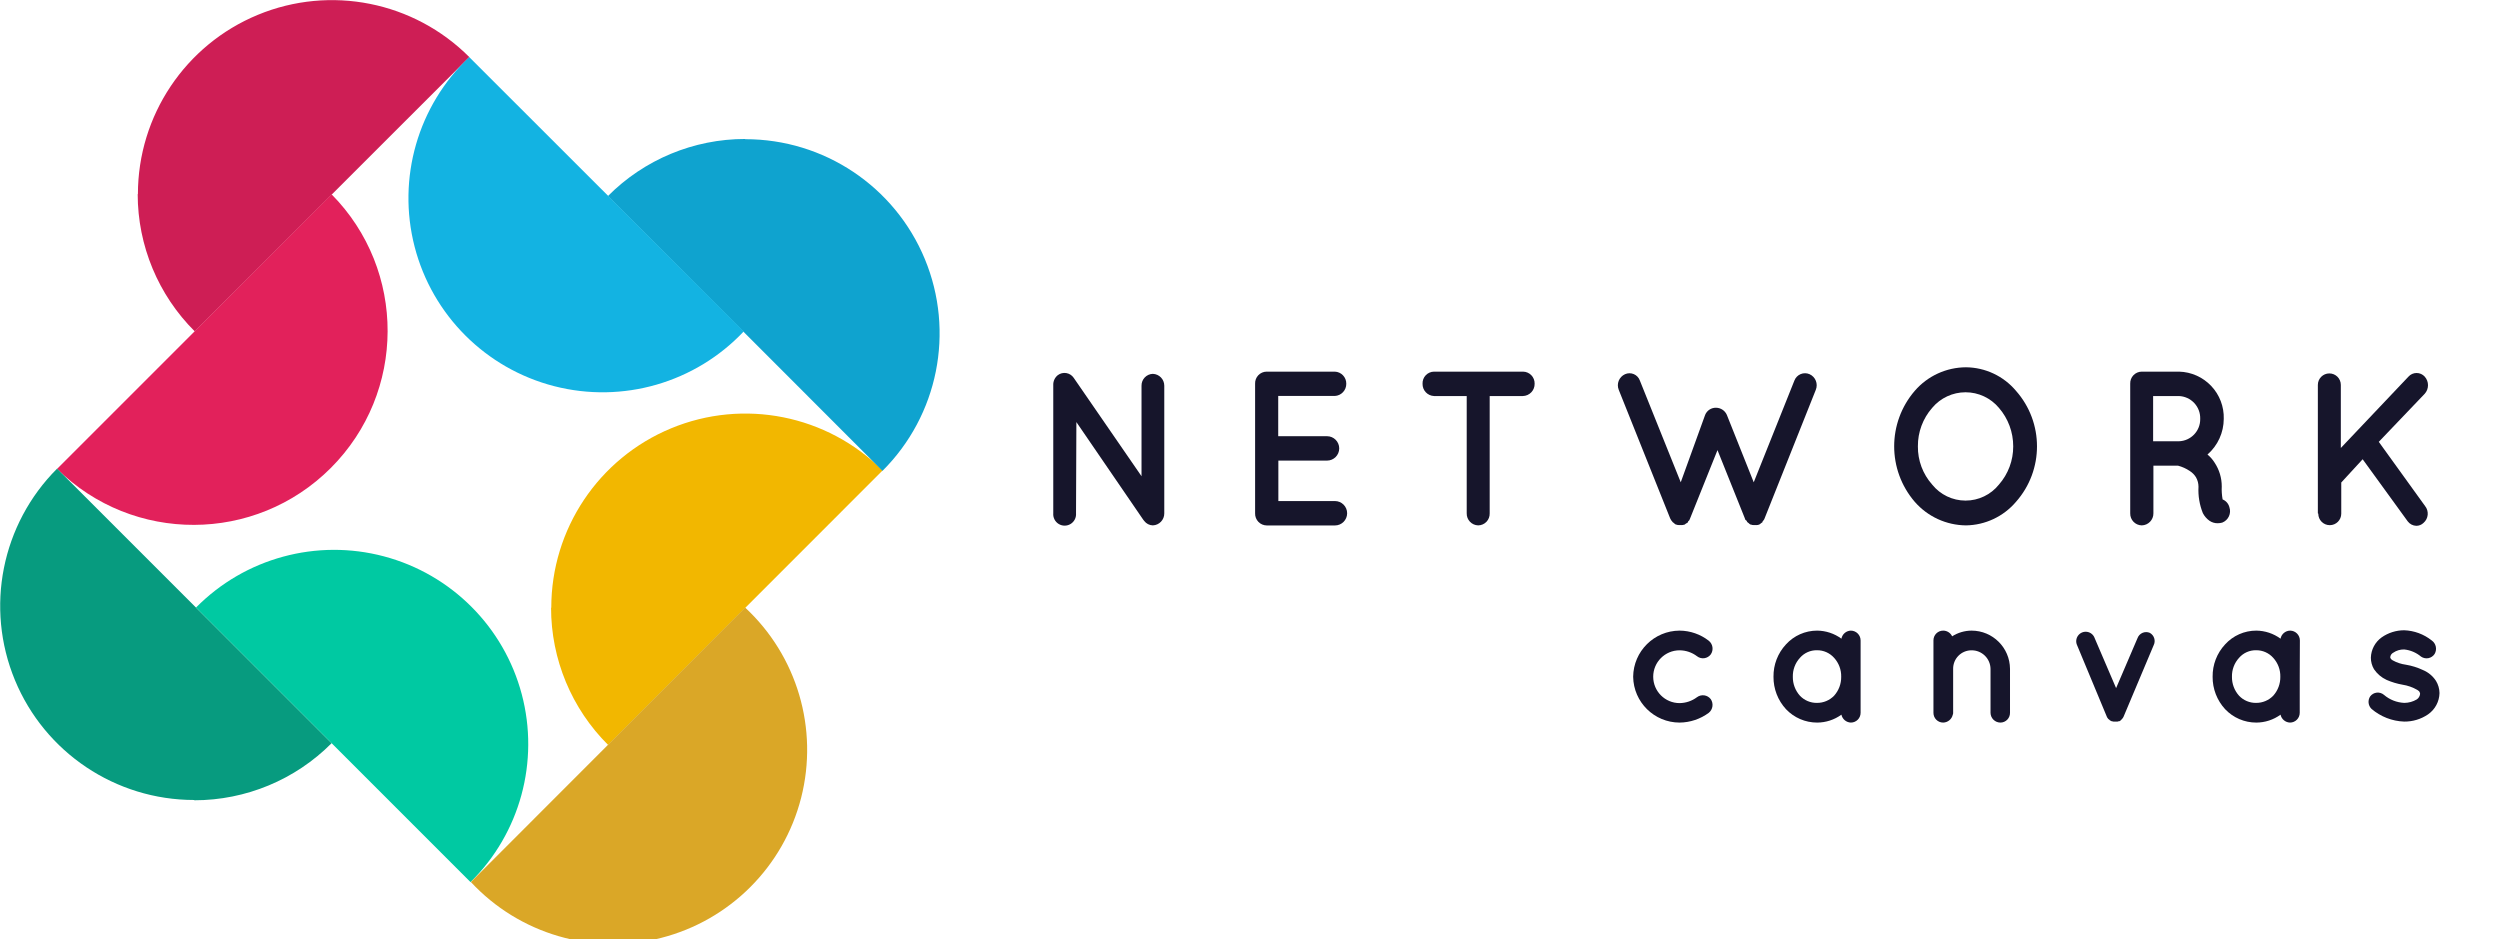
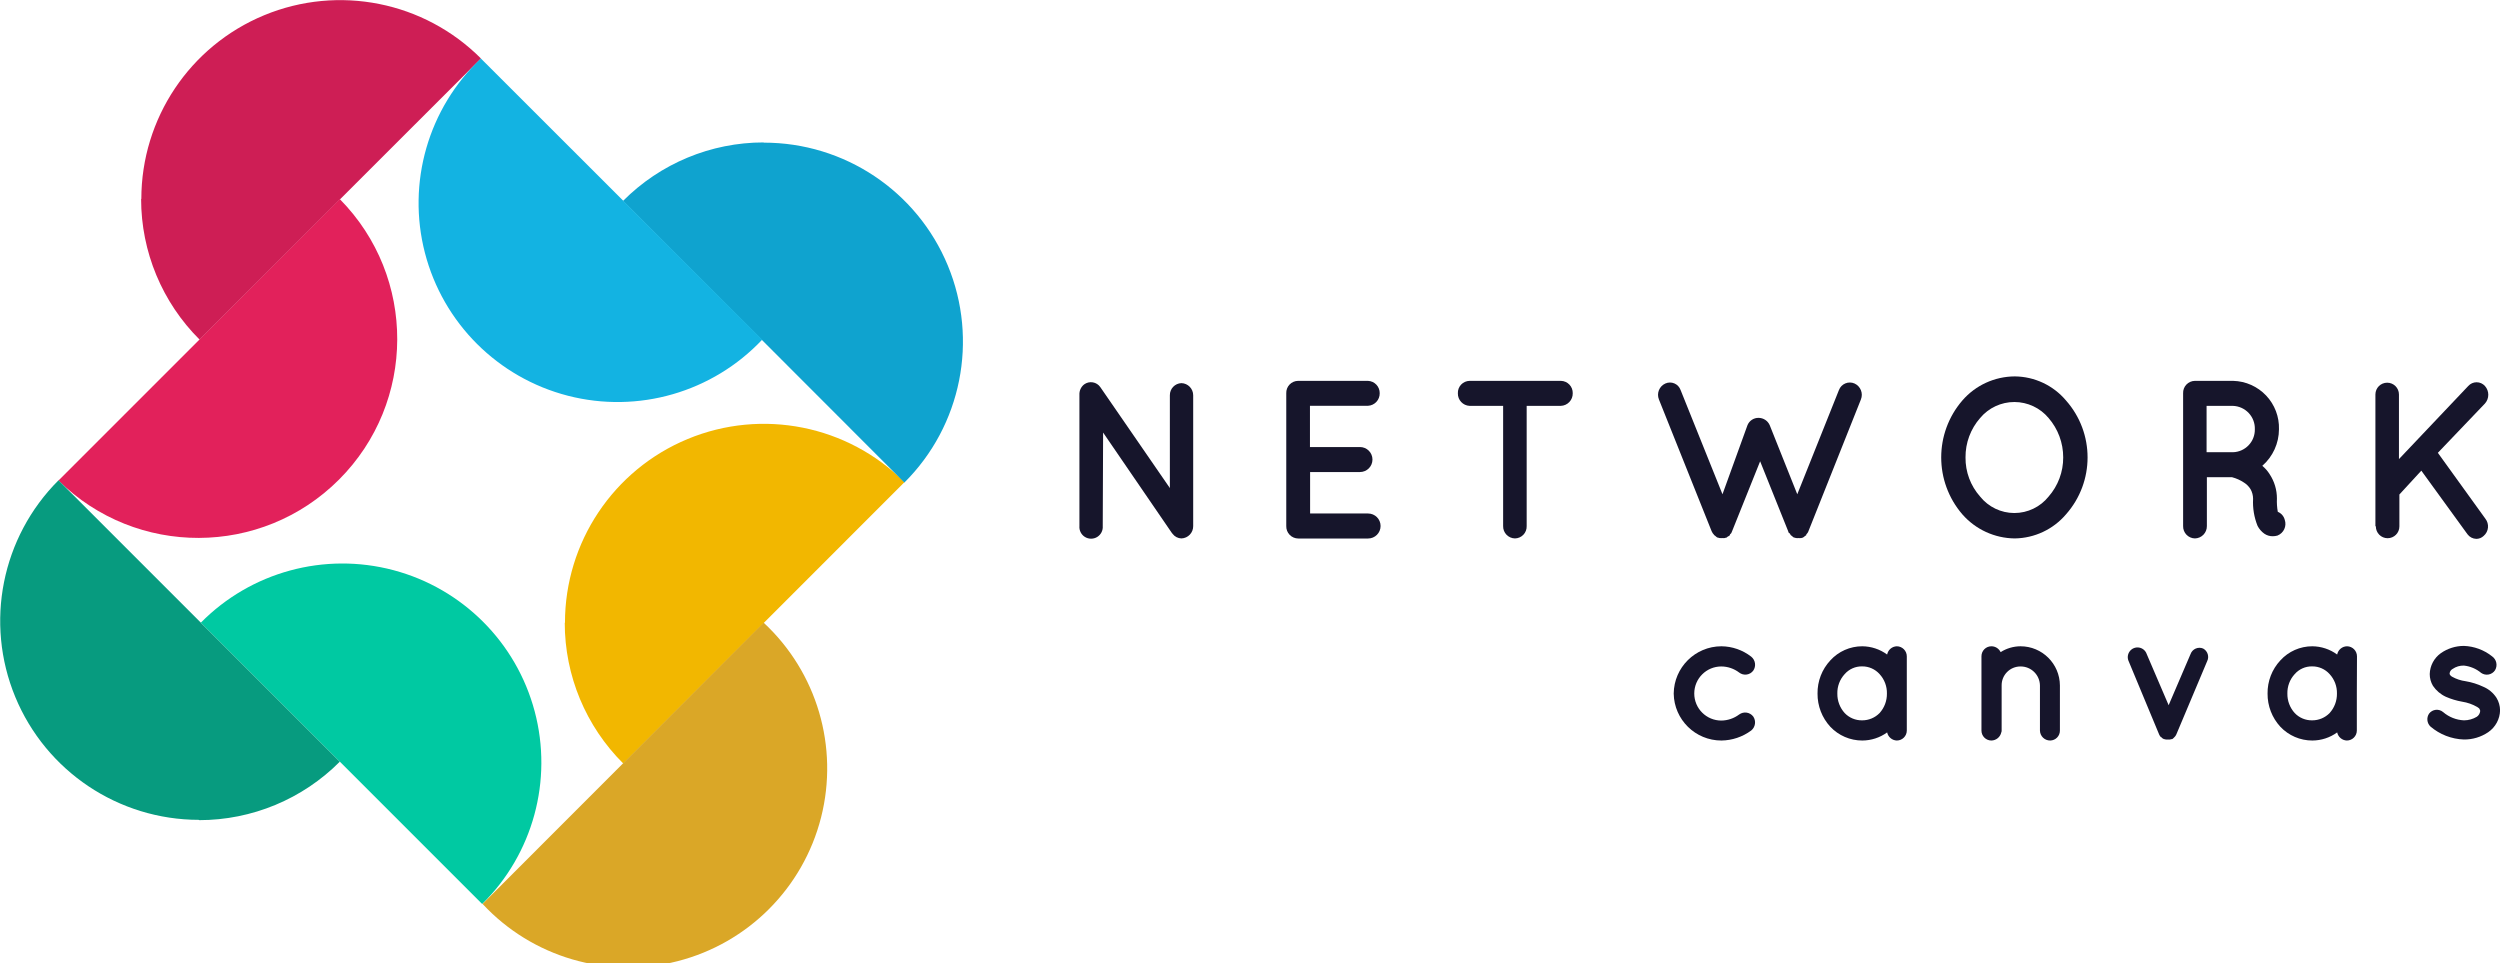
- <svg xmlns="http://www.w3.org/2000/svg" id="Layer_1" data-name="Layer 1" viewBox="0 0 350.41 131.61">
+ <svg xmlns="http://www.w3.org/2000/svg" id="Layer_1" data-name="Layer 1" viewBox="0 0 341.92 131.61">
  <defs>
    <style>.cls-1{fill:#ce1e55;}.cls-2{fill:#e2215b;}.cls-3{fill:#079b7f;}.cls-4{fill:#00c9a2;}.cls-5{fill:#f2b700;}.cls-6{fill:#daa727;}.cls-7{fill:#0fa3cf;}.cls-8{fill:#13b3e2;}.cls-9{fill:#16152b;}</style>
  </defs>
  <path class="cls-1" d="M19.33,27.21A27.2,27.2,0,0,1,65.78,8L27.3,46.45a27.15,27.15,0,0,1-8-19.24" />
  <path class="cls-2" d="M46.48,27.24A27.21,27.21,0,0,1,8,65.72Z" />
  <path class="cls-3" d="M27.21,112.13A27.2,27.2,0,0,1,8,65.69l38.48,38.48a27.14,27.14,0,0,1-19.24,8" />
  <path class="cls-4" d="M27.47,85.16a27.21,27.21,0,1,1,38.48,38.48Z" />
  <path class="cls-5" d="M77.27,85.18a27.2,27.2,0,0,1,46.44-19.24L85.24,104.42a27.13,27.13,0,0,1-8-19.24" />
  <path class="cls-6" d="M104.44,85.16A27.21,27.21,0,1,1,66,123.63Z" />
  <path class="cls-7" d="M104.45,19.51A27.21,27.21,0,0,1,123.69,66L85.21,27.48a27.13,27.13,0,0,1,19.24-8" />
  <path class="cls-8" d="M104.25,46.45A27.21,27.21,0,1,1,65.77,8Z" />
  <path class="cls-9" d="M150.82,71.95a1.6,1.6,0,1,1-3.19,0V54a1.7,1.7,0,0,1,.64-1.42,1.56,1.56,0,0,1,2.22.37L160,66.75V54.06a1.64,1.64,0,0,1,1.58-1.66,1.66,1.66,0,0,1,1.61,1.66V71.95a1.67,1.67,0,0,1-1.61,1.69,1.56,1.56,0,0,1-1.2-.62.8.8,0,0,1-.15-.19l-9.36-13.67Z" />
  <path class="cls-9" d="M175.92,71.95V53.78a1.63,1.63,0,0,1,1.61-1.69h9.56a1.67,1.67,0,0,1,1.61,1.69,1.69,1.69,0,0,1-1.61,1.72h-7.93v5.64H186a1.71,1.71,0,0,1,0,3.42h-6.82v5.67h7.93a1.71,1.71,0,0,1,0,3.42h-9.48c-.06,0-.06,0-.06,0l0,0A1.65,1.65,0,0,1,175.92,71.95Z" />
  <path class="cls-9" d="M213.45,55.51h-4.65V71.95a1.63,1.63,0,0,1-1.61,1.69,1.65,1.65,0,0,1-1.61-1.69V55.51H201a1.68,1.68,0,0,1-1.61-1.72A1.63,1.63,0,0,1,201,52.09h12.49a1.65,1.65,0,0,1,1.61,1.69A1.69,1.69,0,0,1,213.45,55.51Z" />
  <path class="cls-9" d="M254.51,54.64l-7.17,18a.82.82,0,0,1-.15.28l0,0a.81.81,0,0,1-.15.18c0,.06,0,.06,0,.09a.89.89,0,0,0-.21.15h0c-.09.06-.15.15-.26.19h0a0,0,0,0,0,0,0,.87.87,0,0,0-.23.06h-.06a.86.86,0,0,1-.29,0,.77.77,0,0,1-.26,0h-.09a.71.71,0,0,0-.2-.06s0,0-.06,0a.6.6,0,0,1-.26-.19h0c-.09-.06-.15-.12-.2-.15a.24.24,0,0,1-.06-.09c0-.06-.09-.12-.12-.18s-.06,0-.06,0a.78.78,0,0,1-.12-.28l-3.83-9.55-3.83,9.55a2.51,2.51,0,0,1-.12.28s0,0,0,0l-.18.18c0,.06,0,.06,0,.09a.79.79,0,0,0-.18.15h-.06c-.09.06-.17.15-.23.19h0a0,0,0,0,0,0,0,.44.44,0,0,0-.23.06h-.09a.77.77,0,0,1-.26,0,1,1,0,0,1-.29,0h-.09a.71.71,0,0,0-.2-.06s0,0-.06,0a.83.83,0,0,1-.26-.19h0c-.09-.06-.12-.12-.2-.15a.24.24,0,0,1-.06-.09c-.06-.06-.09-.12-.15-.18v0a2.27,2.27,0,0,1-.15-.28l-7.2-18a1.7,1.7,0,0,1,.88-2.19,1.54,1.54,0,0,1,2.08.89l5.73,14.26L239,58.15a1.61,1.61,0,0,1,1.52-1,1.67,1.67,0,0,1,1.52,1l3.77,9.45,5.7-14.26a1.59,1.59,0,0,1,2.13-.89A1.7,1.7,0,0,1,254.51,54.64Z" />
  <path class="cls-9" d="M282.56,54.77a11.75,11.75,0,0,1,0,15.58,9.38,9.38,0,0,1-7,3.29,9.65,9.65,0,0,1-7.17-3.29,11.93,11.93,0,0,1,0-15.58,9.54,9.54,0,0,1,7.17-3.29A9.27,9.27,0,0,1,282.56,54.77Zm-.38,7.79a8.21,8.21,0,0,0-2-5.39,6.1,6.1,0,0,0-9.36,0,8.06,8.06,0,0,0-2,5.39,7.92,7.92,0,0,0,2,5.36,6,6,0,0,0,9.36,0A8.07,8.07,0,0,0,282.18,62.56Z" />
  <path class="cls-9" d="M312.48,71.09a1.72,1.72,0,0,1-1,2.16,2.46,2.46,0,0,1-.64.09h0a2,2,0,0,1-1.14-.34,3,3,0,0,1-.94-1.08,8.67,8.67,0,0,1-.61-3.7,2.7,2.7,0,0,0-.35-1.32,2.78,2.78,0,0,0-.88-.89,5.41,5.41,0,0,0-1.64-.74h-3.45v6.68a1.67,1.67,0,0,1-1.64,1.69,1.65,1.65,0,0,1-1.61-1.69V53.78a1.63,1.63,0,0,1,1.61-1.69h5.24a6.43,6.43,0,0,1,6.26,6.62,6.66,6.66,0,0,1-2.28,5,4.68,4.68,0,0,1,1,1.14,6,6,0,0,1,1,3.33,8.16,8.16,0,0,0,.12,1.82A1.61,1.61,0,0,1,312.48,71.09Zm-4.09-12.38a3.1,3.1,0,0,0-3-3.2h-3.6v6.34h3.6A3.08,3.08,0,0,0,308.39,58.71Z" />
  <path class="cls-9" d="M324.88,71.95v-18a1.61,1.61,0,1,1,3.22,0v8.84l9.48-10a1.53,1.53,0,0,1,2.28,0,1.8,1.8,0,0,1,0,2.4l-6.44,6.74,6.49,9a1.71,1.71,0,0,1-.23,2.37,1.44,1.44,0,0,1-1,.4,1.55,1.55,0,0,1-1.2-.62l-6.32-8.71-3,3.26v4.37a1.61,1.61,0,1,1-3.22,0Z" />
  <path class="cls-9" d="M228.91,94.86a6.54,6.54,0,0,1,6.52-6.47,6.74,6.74,0,0,1,4.08,1.42,1.42,1.42,0,0,1,.28,1.91,1.36,1.36,0,0,1-1.93.26,4.08,4.08,0,0,0-2.44-.83,3.7,3.7,0,1,0,0,7.4,4.14,4.14,0,0,0,2.44-.83,1.39,1.39,0,0,1,1.93.28,1.43,1.43,0,0,1-.28,1.91,7,7,0,0,1-4.08,1.37A6.52,6.52,0,0,1,228.91,94.86Z" />
  <path class="cls-9" d="M260.79,94.86v5.05a1.37,1.37,0,0,1-1.36,1.37,1.4,1.4,0,0,1-1.33-1.11,5.81,5.81,0,0,1-3.41,1.11,6,6,0,0,1-4.36-1.88,6.62,6.62,0,0,1-1.75-4.54,6.52,6.52,0,0,1,1.75-4.54,5.9,5.9,0,0,1,4.36-1.93,5.83,5.83,0,0,1,3.41,1.13,1.39,1.39,0,0,1,1.33-1.13,1.38,1.38,0,0,1,1.36,1.39Zm-2.72,0a3.8,3.8,0,0,0-1-2.66,3.16,3.16,0,0,0-2.39-1.06,3.09,3.09,0,0,0-2.39,1.06,3.79,3.79,0,0,0-1,2.66,3.88,3.88,0,0,0,1,2.66,3.22,3.22,0,0,0,2.39,1,3.31,3.31,0,0,0,2.39-1A3.89,3.89,0,0,0,258.07,94.86Z" />
  <path class="cls-9" d="M281.73,93.75v6.16a1.35,1.35,0,0,1-1.33,1.37A1.39,1.39,0,0,1,279,99.92V93.75a2.64,2.64,0,0,0-2.67-2.6,2.57,2.57,0,0,0-2.57,2.6v6.16a.51.51,0,0,1-.05.26,1.41,1.41,0,0,1-1.36,1.11A1.36,1.36,0,0,1,271,99.92V89.76a1.36,1.36,0,0,1,1.36-1.37,1.39,1.39,0,0,1,1.26.8,5.11,5.11,0,0,1,2.72-.8A5.39,5.39,0,0,1,281.73,93.75Z" />
  <path class="cls-9" d="M301.86,90.45l-4.21,10a.56.56,0,0,1-.1.18,0,0,0,0,1,0,0l-.15.18a0,0,0,0,1,0,0,.89.89,0,0,1-.15.15,0,0,0,0,0,0,0,.47.47,0,0,1-.18.13h-.05v0a.48.48,0,0,0-.21.05h-.05a1,1,0,0,1-.26,0,.88.88,0,0,1-.23,0h-.05a.6.6,0,0,0-.21-.05v0h-.05a2.36,2.36,0,0,1-.23-.13,0,0,0,0,0,0,0,.89.89,0,0,1-.15-.15s0,0-.05,0a.81.81,0,0,0-.13-.18s0,0,0,0-.08-.1-.1-.18l-4.16-10a1.33,1.33,0,1,1,2.46-1l3,7,3-7a1.29,1.29,0,0,1,1.72-.75A1.31,1.31,0,0,1,301.86,90.45Z" />
  <path class="cls-9" d="M322.34,94.86v5.05a1.37,1.37,0,0,1-1.36,1.37,1.4,1.4,0,0,1-1.33-1.11,5.81,5.81,0,0,1-3.41,1.11,6,6,0,0,1-4.36-1.88,6.62,6.62,0,0,1-1.75-4.54,6.52,6.52,0,0,1,1.75-4.54,5.9,5.9,0,0,1,4.36-1.93,5.83,5.83,0,0,1,3.41,1.13A1.39,1.39,0,0,1,321,88.39a1.38,1.38,0,0,1,1.36,1.39Zm-2.72,0a3.8,3.8,0,0,0-1-2.66,3.16,3.16,0,0,0-2.39-1.06,3.09,3.09,0,0,0-2.39,1.06,3.79,3.79,0,0,0-1,2.66,3.88,3.88,0,0,0,1,2.66,3.22,3.22,0,0,0,2.39,1,3.31,3.31,0,0,0,2.39-1A3.89,3.89,0,0,0,319.62,94.86Z" />
  <path class="cls-9" d="M332.22,97.6a1.33,1.33,0,0,1,1.92-.21A4.7,4.7,0,0,0,337,98.52a3.42,3.42,0,0,0,1.75-.49,1.06,1.06,0,0,0,.46-.77.39.39,0,0,0-.08-.26c0-.08-.13-.18-.33-.31a5.93,5.93,0,0,0-2.05-.72h0a9.84,9.84,0,0,1-2.23-.67,4.3,4.3,0,0,1-1.77-1.5,3.14,3.14,0,0,1-.44-1.62,3.63,3.63,0,0,1,1.51-2.84,5.5,5.5,0,0,1,3.16-1,6.58,6.58,0,0,1,3.85,1.42,1.43,1.43,0,0,1,.41,1.91,1.35,1.35,0,0,1-1.9.36,4.39,4.39,0,0,0-2.36-1,2.61,2.61,0,0,0-1.54.46.78.78,0,0,0-.41.59.28.28,0,0,0,.05.21.69.69,0,0,0,.28.26,5.22,5.22,0,0,0,1.87.62l0,0h0a9.19,9.19,0,0,1,2.39.75,4,4,0,0,1,1.82,1.52,3.35,3.35,0,0,1,.49,1.7,3.73,3.73,0,0,1-1.62,3,5.82,5.82,0,0,1-3.34,1,7.44,7.44,0,0,1-4.57-1.78A1.38,1.38,0,0,1,332.22,97.6Z" />
</svg>
